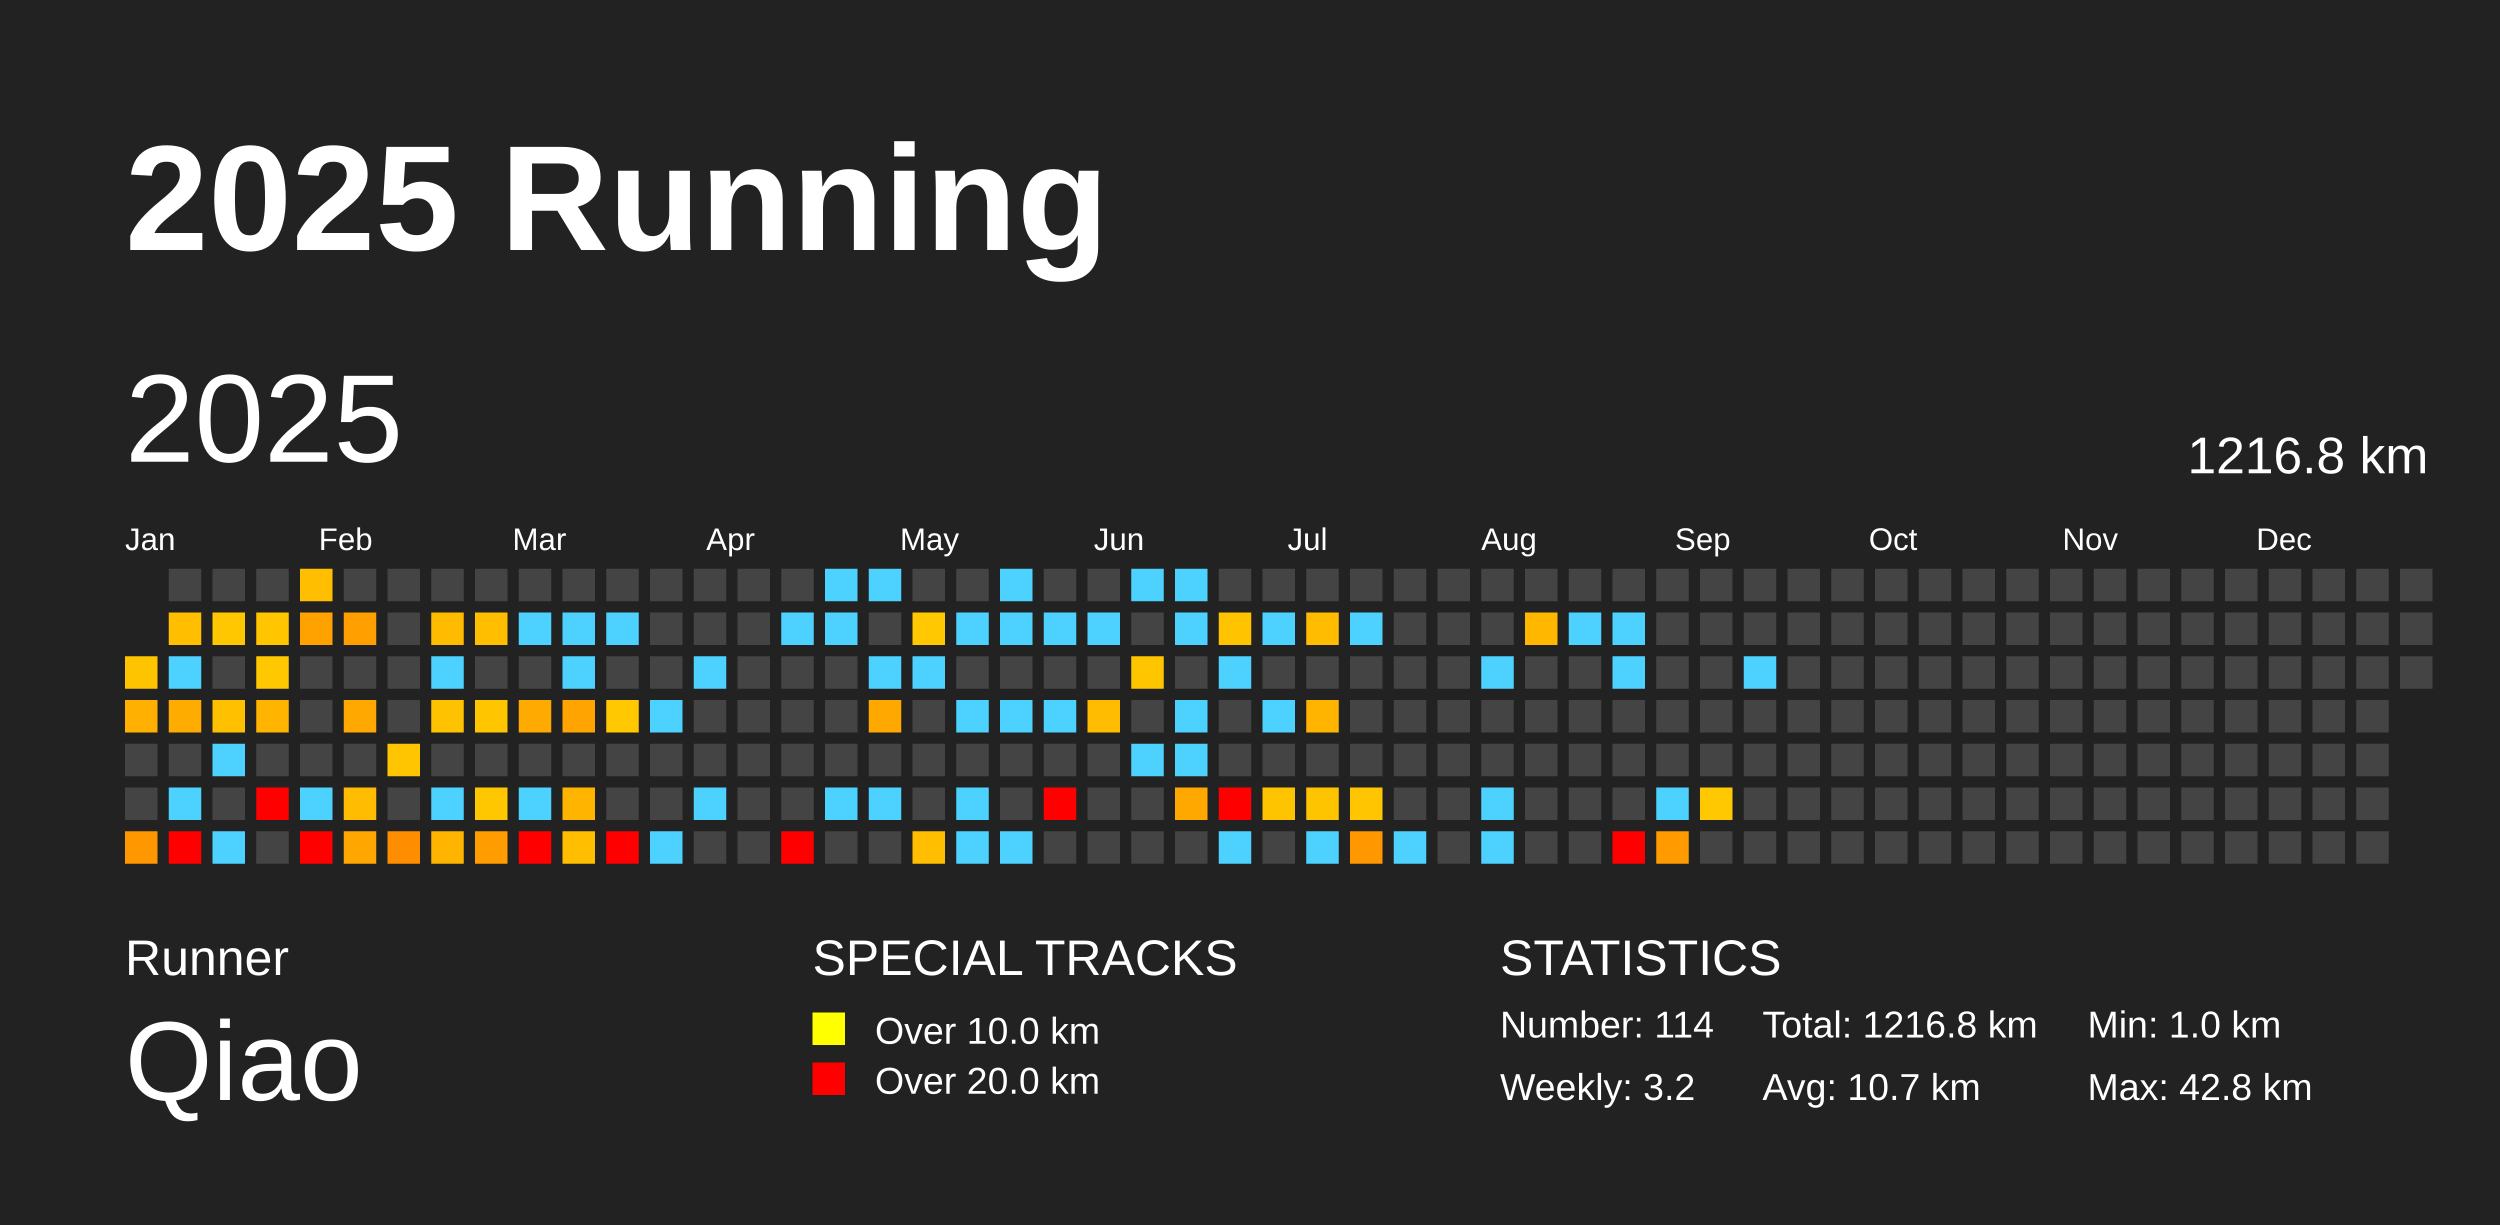
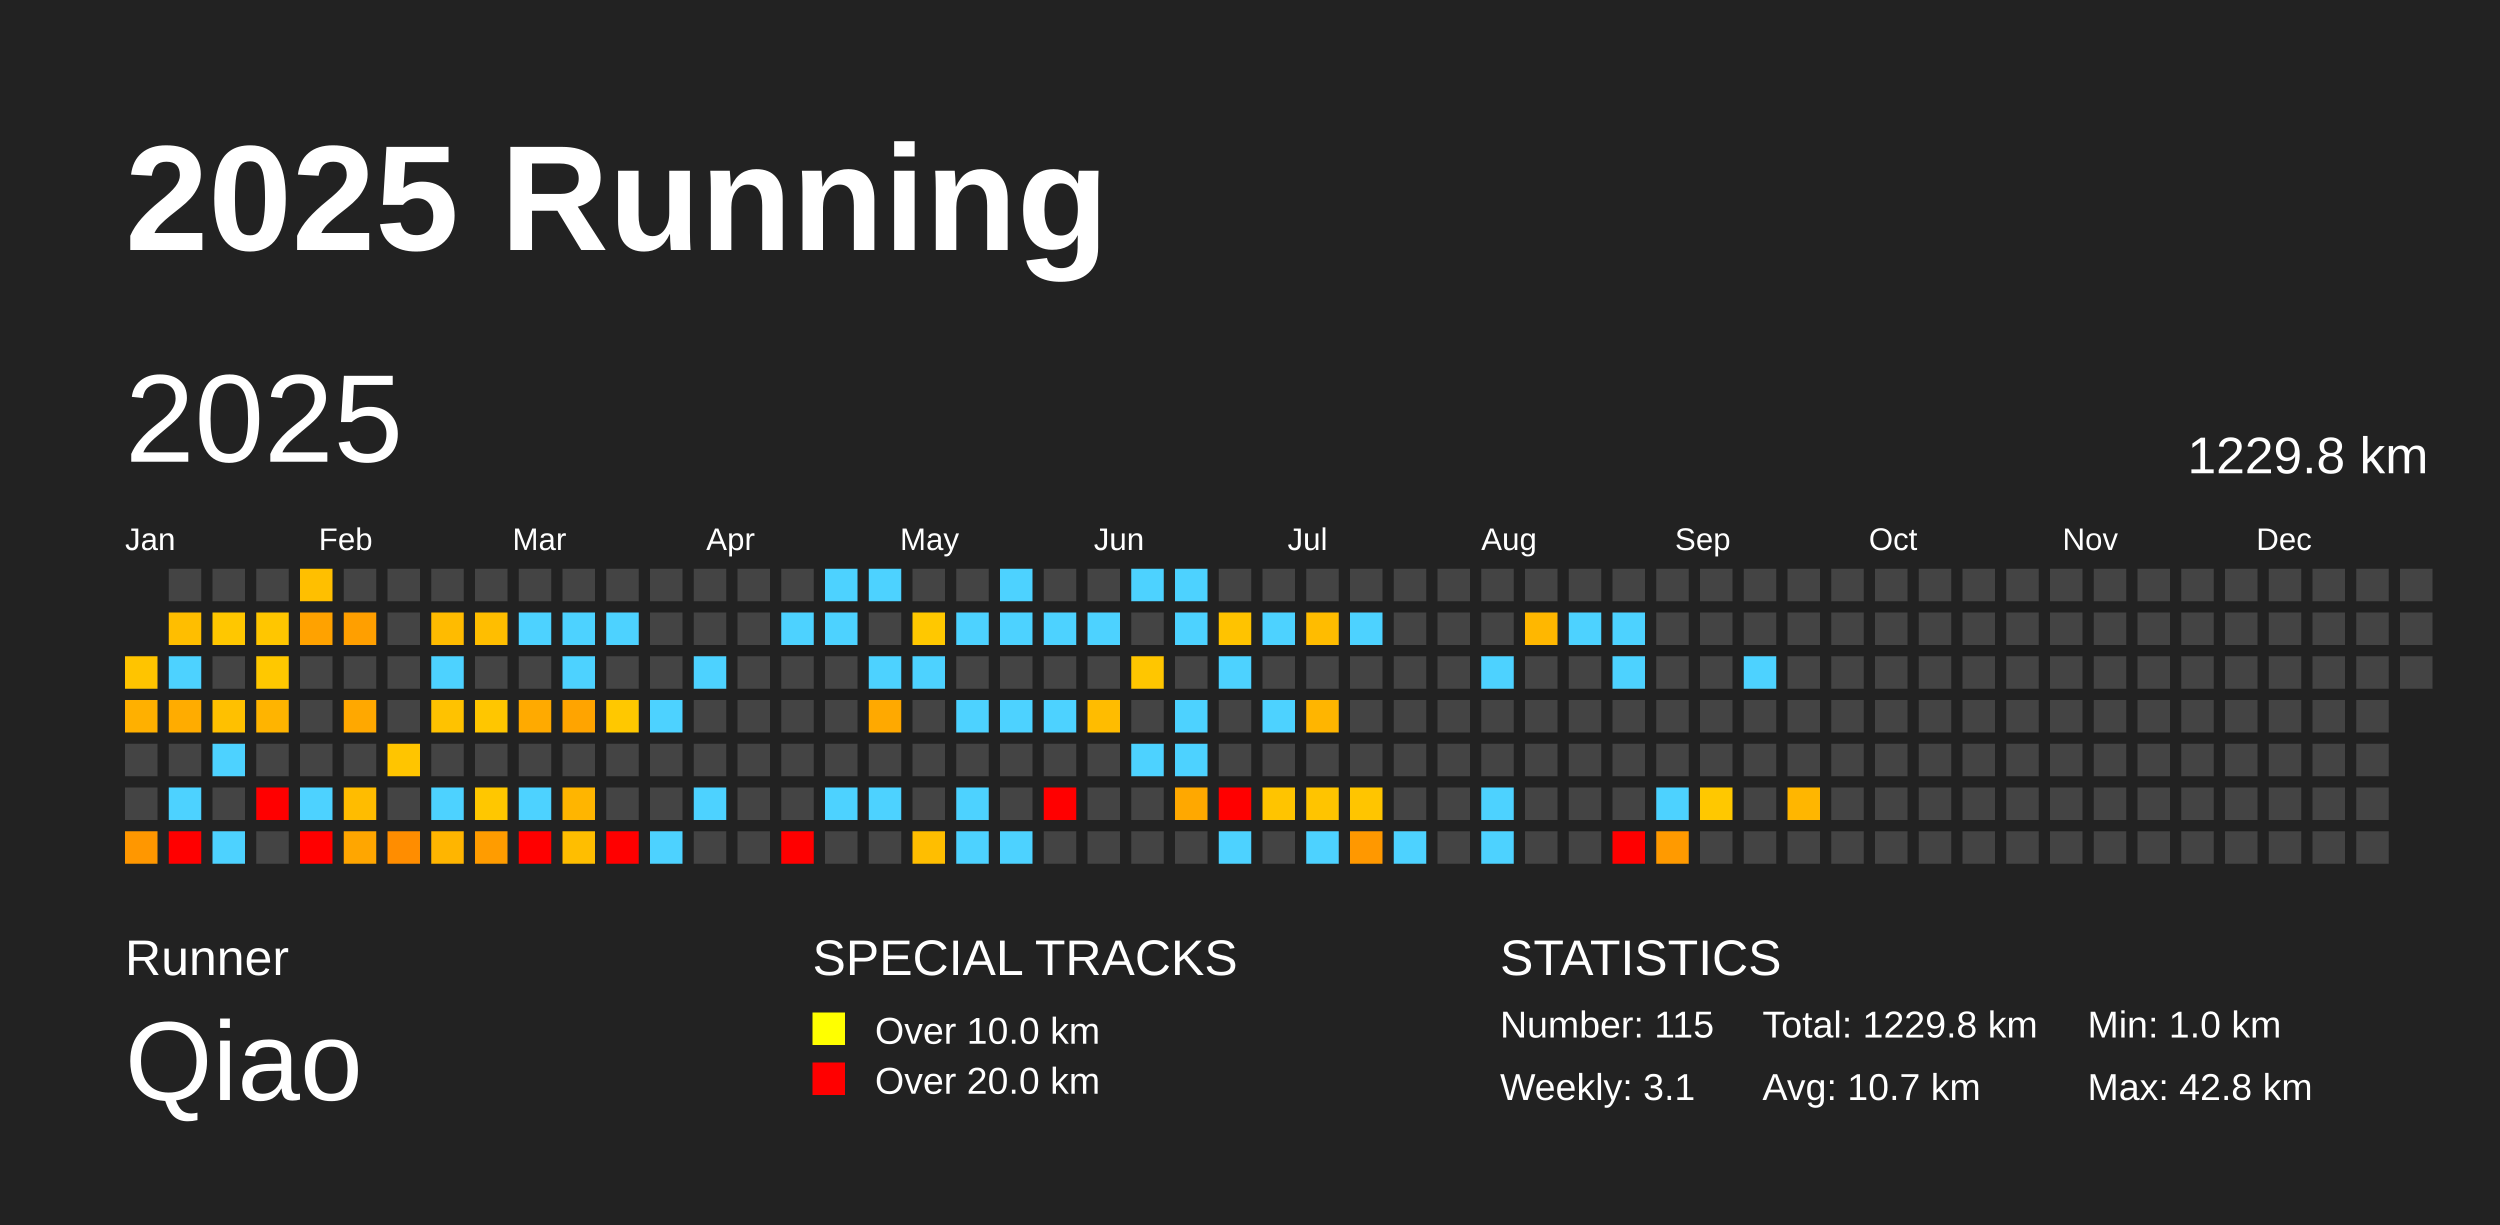
<svg xmlns="http://www.w3.org/2000/svg" baseProfile="full" height="98mm" version="1.1" viewBox="0,0,200,98" width="200mm">
  <defs />
  <rect fill="#222222" height="98" width="200" x="0" y="0" />
  <text fill="#FFFFFF" style="font-size:12px; font-family:Arial; font-weight:bold;" x="10" y="20">2025 Running</text>
  <text fill="#FFFFFF" style="font-size:4px; font-family:Arial" x="10" y="78">Runner</text>
  <text fill="#FFFFFF" style="font-size:9px; font-family:Arial" x="10" y="88">Qiao</text>
  <text fill="#FFFFFF" style="font-size:4px; font-family:Arial" x="65" y="78">SPECIAL TRACKS</text>
  <rect fill="yellow" height="2.6" width="2.6" x="65" y="81" />
  <text fill="#FFFFFF" style="font-size:3px; font-family:Arial" x="70" y="83.5">Over 10.0 km</text>
  <rect fill="red" height="2.6" width="2.6" x="65" y="85" />
  <text fill="#FFFFFF" style="font-size:3px; font-family:Arial" x="70" y="87.5">Over 20.0 km</text>
  <text fill="#FFFFFF" style="font-size:4px; font-family:Arial" x="120" y="78">STATISTICS</text>
-   <text fill="#FFFFFF" style="font-size:3px; font-family:Arial" x="120" y="83">Number: 114</text>
-   <text fill="#FFFFFF" style="font-size:3px; font-family:Arial" x="120" y="88">Weekly: 3.2</text>
-   <text fill="#FFFFFF" style="font-size:3px; font-family:Arial" x="141" y="83">Total: 1216.8 km</text>
+   <text fill="#FFFFFF" style="font-size:3px; font-family:Arial" x="120" y="83">Number: 115</text>
+   <text fill="#FFFFFF" style="font-size:3px; font-family:Arial" x="120" y="88">Weekly: 3.1</text>
+   <text fill="#FFFFFF" style="font-size:3px; font-family:Arial" x="141" y="83">Total: 1229.8 km</text>
  <text fill="#FFFFFF" style="font-size:3px; font-family:Arial" x="141" y="88">Avg: 10.7 km</text>
  <text fill="#FFFFFF" style="font-size:3px; font-family:Arial" x="167" y="83">Min: 1.0 km</text>
  <text fill="#FFFFFF" style="font-size:3px; font-family:Arial" x="167" y="88">Max: 42.8 km</text>
  <text dominant-baseline="hanging" fill="#FFFFFF" style="font-size:10.0px; font-family:Arial;" x="10" y="30">2025</text>
-   <text dominant-baseline="hanging" fill="#FFFFFF" style="font-size:4.125px; font-family:Arial;" x="175" y="35">1216.8 km</text>
+   <text dominant-baseline="hanging" fill="#FFFFFF" style="font-size:4.125px; font-family:Arial;" x="175" y="35">1229.8 km</text>
  <text fill="#FFFFFF" style="font-size:2.5px; font-family:Arial" x="10.0" y="44">Jan</text>
  <text fill="#FFFFFF" style="font-size:2.5px; font-family:Arial" x="25.5" y="44">Feb</text>
  <text fill="#FFFFFF" style="font-size:2.5px; font-family:Arial" x="41.0" y="44">Mar</text>
  <text fill="#FFFFFF" style="font-size:2.5px; font-family:Arial" x="56.5" y="44">Apr</text>
  <text fill="#FFFFFF" style="font-size:2.5px; font-family:Arial" x="72.0" y="44">May</text>
  <text fill="#FFFFFF" style="font-size:2.5px; font-family:Arial" x="87.5" y="44">Jun</text>
  <text fill="#FFFFFF" style="font-size:2.5px; font-family:Arial" x="103.0" y="44">Jul</text>
  <text fill="#FFFFFF" style="font-size:2.5px; font-family:Arial" x="118.5" y="44">Aug</text>
  <text fill="#FFFFFF" style="font-size:2.5px; font-family:Arial" x="134.0" y="44">Sep</text>
  <text fill="#FFFFFF" style="font-size:2.5px; font-family:Arial" x="149.5" y="44">Oct</text>
  <text fill="#FFFFFF" style="font-size:2.5px; font-family:Arial" x="165.0" y="44">Nov</text>
  <text fill="#FFFFFF" style="font-size:2.5px; font-family:Arial" x="180.5" y="44">Dec</text>
  <rect fill="#ffc400" height="2.6" width="2.6" x="10.0" y="52.5" />
  <rect fill="#ffb000" height="2.6" width="2.6" x="10.0" y="56.0" />
  <rect fill="#444444" height="2.6" width="2.6" x="10.0" y="59.5" />
  <rect fill="#444444" height="2.6" width="2.6" x="10.0" y="63.0" />
  <rect fill="#ff9700" height="2.6" width="2.6" x="10.0" y="66.5" />
  <rect fill="#444444" height="2.6" width="2.6" x="13.5" y="45.5" />
  <rect fill="#ffbe00" height="2.6" width="2.6" x="13.5" y="49.0" />
  <rect fill="#4dd2ff" height="2.6" width="2.6" x="13.5" y="52.5" />
  <rect fill="#ffac00" height="2.6" width="2.6" x="13.5" y="56.0" />
  <rect fill="#444444" height="2.6" width="2.6" x="13.5" y="59.5" />
  <rect fill="#4dd2ff" height="2.6" width="2.6" x="13.5" y="63.0" />
  <rect fill="red" height="2.6" width="2.6" x="13.5" y="66.5" />
  <rect fill="#444444" height="2.6" width="2.6" x="17.0" y="45.5" />
  <rect fill="#ffc700" height="2.6" width="2.6" x="17.0" y="49.0" />
  <rect fill="#444444" height="2.6" width="2.6" x="17.0" y="52.5" />
  <rect fill="#ffc000" height="2.6" width="2.6" x="17.0" y="56.0" />
  <rect fill="#4dd2ff" height="2.6" width="2.6" x="17.0" y="59.5" />
  <rect fill="#444444" height="2.6" width="2.6" x="17.0" y="63.0" />
  <rect fill="#4dd2ff" height="2.6" width="2.6" x="17.0" y="66.5" />
  <rect fill="#444444" height="2.6" width="2.6" x="20.5" y="45.5" />
  <rect fill="#ffc600" height="2.6" width="2.6" x="20.5" y="49.0" />
  <rect fill="#ffc800" height="2.6" width="2.6" x="20.5" y="52.5" />
  <rect fill="#ffb400" height="2.6" width="2.6" x="20.5" y="56.0" />
  <rect fill="#444444" height="2.6" width="2.6" x="20.5" y="59.5" />
  <rect fill="red" height="2.6" width="2.6" x="20.5" y="63.0" />
  <rect fill="#444444" height="2.6" width="2.6" x="20.5" y="66.5" />
  <rect fill="#ffbf00" height="2.6" width="2.6" x="24.0" y="45.5" />
  <rect fill="#ffa200" height="2.6" width="2.6" x="24.0" y="49.0" />
  <rect fill="#444444" height="2.6" width="2.6" x="24.0" y="52.5" />
  <rect fill="#444444" height="2.6" width="2.6" x="24.0" y="56.0" />
  <rect fill="#444444" height="2.6" width="2.6" x="24.0" y="59.5" />
  <rect fill="#4dd2ff" height="2.6" width="2.6" x="24.0" y="63.0" />
  <rect fill="red" height="2.6" width="2.6" x="24.0" y="66.5" />
  <rect fill="#444444" height="2.6" width="2.6" x="27.5" y="45.5" />
  <rect fill="#ff9f00" height="2.6" width="2.6" x="27.5" y="49.0" />
  <rect fill="#444444" height="2.6" width="2.6" x="27.5" y="52.5" />
  <rect fill="#ffa800" height="2.6" width="2.6" x="27.5" y="56.0" />
  <rect fill="#444444" height="2.6" width="2.6" x="27.5" y="59.5" />
  <rect fill="#ffbc00" height="2.6" width="2.6" x="27.5" y="63.0" />
  <rect fill="#ffa600" height="2.6" width="2.6" x="27.5" y="66.5" />
  <rect fill="#444444" height="2.6" width="2.6" x="31.0" y="45.5" />
  <rect fill="#444444" height="2.6" width="2.6" x="31.0" y="49.0" />
  <rect fill="#444444" height="2.6" width="2.6" x="31.0" y="52.5" />
  <rect fill="#444444" height="2.6" width="2.6" x="31.0" y="56.0" />
  <rect fill="#ffc500" height="2.6" width="2.6" x="31.0" y="59.5" />
  <rect fill="#444444" height="2.6" width="2.6" x="31.0" y="63.0" />
  <rect fill="#ff8d00" height="2.6" width="2.6" x="31.0" y="66.5" />
  <rect fill="#444444" height="2.6" width="2.6" x="34.5" y="45.5" />
  <rect fill="#ffbb00" height="2.6" width="2.6" x="34.5" y="49.0" />
  <rect fill="#4dd2ff" height="2.6" width="2.6" x="34.5" y="52.5" />
  <rect fill="#ffc200" height="2.6" width="2.6" x="34.5" y="56.0" />
  <rect fill="#444444" height="2.6" width="2.6" x="34.5" y="59.5" />
  <rect fill="#4dd2ff" height="2.6" width="2.6" x="34.5" y="63.0" />
  <rect fill="#ffb500" height="2.6" width="2.6" x="34.5" y="66.5" />
  <rect fill="#444444" height="2.6" width="2.6" x="38.0" y="45.5" />
  <rect fill="#ffbe00" height="2.6" width="2.6" x="38.0" y="49.0" />
  <rect fill="#444444" height="2.6" width="2.6" x="38.0" y="52.5" />
  <rect fill="#ffc600" height="2.6" width="2.6" x="38.0" y="56.0" />
  <rect fill="#444444" height="2.6" width="2.6" x="38.0" y="59.5" />
  <rect fill="#ffc700" height="2.6" width="2.6" x="38.0" y="63.0" />
  <rect fill="#ff9c00" height="2.6" width="2.6" x="38.0" y="66.5" />
  <rect fill="#444444" height="2.6" width="2.6" x="41.5" y="45.5" />
  <rect fill="#4dd2ff" height="2.6" width="2.6" x="41.5" y="49.0" />
  <rect fill="#444444" height="2.6" width="2.6" x="41.5" y="52.5" />
  <rect fill="#ffaa00" height="2.6" width="2.6" x="41.5" y="56.0" />
  <rect fill="#444444" height="2.6" width="2.6" x="41.5" y="59.5" />
  <rect fill="#4dd2ff" height="2.6" width="2.6" x="41.5" y="63.0" />
  <rect fill="red" height="2.6" width="2.6" x="41.5" y="66.5" />
  <rect fill="#444444" height="2.6" width="2.6" x="45.0" y="45.5" />
  <rect fill="#4dd2ff" height="2.6" width="2.6" x="45.0" y="49.0" />
  <rect fill="#4dd2ff" height="2.6" width="2.6" x="45.0" y="52.5" />
  <rect fill="#ffa400" height="2.6" width="2.6" x="45.0" y="56.0" />
  <rect fill="#444444" height="2.6" width="2.6" x="45.0" y="59.5" />
  <rect fill="#ffb500" height="2.6" width="2.6" x="45.0" y="63.0" />
  <rect fill="#ffbe00" height="2.6" width="2.6" x="45.0" y="66.5" />
  <rect fill="#444444" height="2.6" width="2.6" x="48.5" y="45.5" />
  <rect fill="#4dd2ff" height="2.6" width="2.6" x="48.5" y="49.0" />
  <rect fill="#444444" height="2.6" width="2.6" x="48.5" y="52.5" />
  <rect fill="#ffc800" height="2.6" width="2.6" x="48.5" y="56.0" />
  <rect fill="#444444" height="2.6" width="2.6" x="48.5" y="59.5" />
  <rect fill="#444444" height="2.6" width="2.6" x="48.5" y="63.0" />
  <rect fill="red" height="2.6" width="2.6" x="48.5" y="66.5" />
  <rect fill="#444444" height="2.6" width="2.6" x="52.0" y="45.5" />
  <rect fill="#444444" height="2.6" width="2.6" x="52.0" y="49.0" />
  <rect fill="#444444" height="2.6" width="2.6" x="52.0" y="52.5" />
  <rect fill="#4dd2ff" height="2.6" width="2.6" x="52.0" y="56.0" />
  <rect fill="#444444" height="2.6" width="2.6" x="52.0" y="59.5" />
  <rect fill="#444444" height="2.6" width="2.6" x="52.0" y="63.0" />
  <rect fill="#4dd2ff" height="2.6" width="2.6" x="52.0" y="66.5" />
  <rect fill="#444444" height="2.6" width="2.6" x="55.5" y="45.5" />
  <rect fill="#444444" height="2.6" width="2.6" x="55.5" y="49.0" />
  <rect fill="#4dd2ff" height="2.6" width="2.6" x="55.5" y="52.5" />
  <rect fill="#444444" height="2.6" width="2.6" x="55.5" y="56.0" />
  <rect fill="#444444" height="2.6" width="2.6" x="55.5" y="59.5" />
  <rect fill="#4dd2ff" height="2.6" width="2.6" x="55.5" y="63.0" />
  <rect fill="#444444" height="2.6" width="2.6" x="55.5" y="66.5" />
  <rect fill="#444444" height="2.6" width="2.6" x="59.0" y="45.5" />
  <rect fill="#444444" height="2.6" width="2.6" x="59.0" y="49.0" />
  <rect fill="#444444" height="2.6" width="2.6" x="59.0" y="52.5" />
  <rect fill="#444444" height="2.6" width="2.6" x="59.0" y="56.0" />
  <rect fill="#444444" height="2.6" width="2.6" x="59.0" y="59.5" />
  <rect fill="#444444" height="2.6" width="2.6" x="59.0" y="63.0" />
  <rect fill="#444444" height="2.6" width="2.6" x="59.0" y="66.5" />
  <rect fill="#444444" height="2.6" width="2.6" x="62.5" y="45.5" />
  <rect fill="#4dd2ff" height="2.6" width="2.6" x="62.5" y="49.0" />
  <rect fill="#444444" height="2.6" width="2.6" x="62.5" y="52.5" />
  <rect fill="#444444" height="2.6" width="2.6" x="62.5" y="56.0" />
  <rect fill="#444444" height="2.6" width="2.6" x="62.5" y="59.5" />
  <rect fill="#444444" height="2.6" width="2.6" x="62.5" y="63.0" />
  <rect fill="red" height="2.6" width="2.6" x="62.5" y="66.5" />
  <rect fill="#4dd2ff" height="2.6" width="2.6" x="66.0" y="45.5" />
  <rect fill="#4dd2ff" height="2.6" width="2.6" x="66.0" y="49.0" />
  <rect fill="#444444" height="2.6" width="2.6" x="66.0" y="52.5" />
  <rect fill="#444444" height="2.6" width="2.6" x="66.0" y="56.0" />
  <rect fill="#444444" height="2.6" width="2.6" x="66.0" y="59.5" />
  <rect fill="#4dd2ff" height="2.6" width="2.6" x="66.0" y="63.0" />
  <rect fill="#444444" height="2.6" width="2.6" x="66.0" y="66.5" />
  <rect fill="#4dd2ff" height="2.6" width="2.6" x="69.5" y="45.5" />
  <rect fill="#444444" height="2.6" width="2.6" x="69.5" y="49.0" />
  <rect fill="#4dd2ff" height="2.6" width="2.6" x="69.5" y="52.5" />
  <rect fill="#ffa900" height="2.6" width="2.6" x="69.5" y="56.0" />
  <rect fill="#444444" height="2.6" width="2.6" x="69.5" y="59.5" />
  <rect fill="#4dd2ff" height="2.6" width="2.6" x="69.5" y="63.0" />
  <rect fill="#444444" height="2.6" width="2.6" x="69.5" y="66.5" />
  <rect fill="#444444" height="2.6" width="2.6" x="73.0" y="45.5" />
  <rect fill="#ffc800" height="2.6" width="2.6" x="73.0" y="49.0" />
  <rect fill="#4dd2ff" height="2.6" width="2.6" x="73.0" y="52.5" />
  <rect fill="#444444" height="2.6" width="2.6" x="73.0" y="56.0" />
  <rect fill="#444444" height="2.6" width="2.6" x="73.0" y="59.5" />
  <rect fill="#444444" height="2.6" width="2.6" x="73.0" y="63.0" />
  <rect fill="#ffbe00" height="2.6" width="2.6" x="73.0" y="66.5" />
  <rect fill="#444444" height="2.6" width="2.6" x="76.5" y="45.5" />
  <rect fill="#4dd2ff" height="2.6" width="2.6" x="76.5" y="49.0" />
  <rect fill="#444444" height="2.6" width="2.6" x="76.5" y="52.5" />
  <rect fill="#4dd2ff" height="2.6" width="2.6" x="76.5" y="56.0" />
  <rect fill="#444444" height="2.6" width="2.6" x="76.5" y="59.5" />
  <rect fill="#4dd2ff" height="2.6" width="2.6" x="76.5" y="63.0" />
  <rect fill="#4dd2ff" height="2.6" width="2.6" x="76.5" y="66.5" />
  <rect fill="#4dd2ff" height="2.6" width="2.6" x="80.0" y="45.5" />
  <rect fill="#4dd2ff" height="2.6" width="2.6" x="80.0" y="49.0" />
  <rect fill="#444444" height="2.6" width="2.6" x="80.0" y="52.5" />
  <rect fill="#4dd2ff" height="2.6" width="2.6" x="80.0" y="56.0" />
  <rect fill="#444444" height="2.6" width="2.6" x="80.0" y="59.5" />
  <rect fill="#444444" height="2.6" width="2.6" x="80.0" y="63.0" />
  <rect fill="#4dd2ff" height="2.6" width="2.6" x="80.0" y="66.5" />
  <rect fill="#444444" height="2.6" width="2.6" x="83.5" y="45.5" />
  <rect fill="#4dd2ff" height="2.6" width="2.6" x="83.5" y="49.0" />
  <rect fill="#444444" height="2.6" width="2.6" x="83.5" y="52.5" />
  <rect fill="#4dd2ff" height="2.6" width="2.6" x="83.5" y="56.0" />
  <rect fill="#444444" height="2.6" width="2.6" x="83.5" y="59.5" />
  <rect fill="red" height="2.6" width="2.6" x="83.5" y="63.0" />
  <rect fill="#444444" height="2.6" width="2.6" x="83.5" y="66.5" />
  <rect fill="#444444" height="2.6" width="2.6" x="87.0" y="45.5" />
  <rect fill="#4dd2ff" height="2.6" width="2.6" x="87.0" y="49.0" />
  <rect fill="#444444" height="2.6" width="2.6" x="87.0" y="52.5" />
  <rect fill="#ffbc00" height="2.6" width="2.6" x="87.0" y="56.0" />
  <rect fill="#444444" height="2.6" width="2.6" x="87.0" y="59.5" />
  <rect fill="#444444" height="2.6" width="2.6" x="87.0" y="63.0" />
  <rect fill="#444444" height="2.6" width="2.6" x="87.0" y="66.5" />
  <rect fill="#4dd2ff" height="2.6" width="2.6" x="90.5" y="45.5" />
  <rect fill="#444444" height="2.6" width="2.6" x="90.5" y="49.0" />
  <rect fill="#ffc600" height="2.6" width="2.6" x="90.5" y="52.5" />
  <rect fill="#444444" height="2.6" width="2.6" x="90.5" y="56.0" />
  <rect fill="#4dd2ff" height="2.6" width="2.6" x="90.5" y="59.5" />
  <rect fill="#444444" height="2.6" width="2.6" x="90.5" y="63.0" />
  <rect fill="#444444" height="2.6" width="2.6" x="90.5" y="66.5" />
  <rect fill="#4dd2ff" height="2.6" width="2.6" x="94.0" y="45.5" />
  <rect fill="#4dd2ff" height="2.6" width="2.6" x="94.0" y="49.0" />
  <rect fill="#444444" height="2.6" width="2.6" x="94.0" y="52.5" />
  <rect fill="#4dd2ff" height="2.6" width="2.6" x="94.0" y="56.0" />
  <rect fill="#4dd2ff" height="2.6" width="2.6" x="94.0" y="59.5" />
  <rect fill="#ffa800" height="2.6" width="2.6" x="94.0" y="63.0" />
  <rect fill="#444444" height="2.6" width="2.6" x="94.0" y="66.5" />
  <rect fill="#444444" height="2.6" width="2.6" x="97.5" y="45.5" />
  <rect fill="#ffc300" height="2.6" width="2.6" x="97.5" y="49.0" />
  <rect fill="#4dd2ff" height="2.6" width="2.6" x="97.5" y="52.5" />
  <rect fill="#444444" height="2.6" width="2.6" x="97.5" y="56.0" />
  <rect fill="#444444" height="2.6" width="2.6" x="97.5" y="59.5" />
  <rect fill="red" height="2.6" width="2.6" x="97.5" y="63.0" />
  <rect fill="#4dd2ff" height="2.6" width="2.6" x="97.5" y="66.5" />
  <rect fill="#444444" height="2.6" width="2.6" x="101.0" y="45.5" />
  <rect fill="#4dd2ff" height="2.6" width="2.6" x="101.0" y="49.0" />
  <rect fill="#444444" height="2.6" width="2.6" x="101.0" y="52.5" />
  <rect fill="#4dd2ff" height="2.6" width="2.6" x="101.0" y="56.0" />
  <rect fill="#444444" height="2.6" width="2.6" x="101.0" y="59.5" />
  <rect fill="#ffc400" height="2.6" width="2.6" x="101.0" y="63.0" />
  <rect fill="#444444" height="2.6" width="2.6" x="101.0" y="66.5" />
  <rect fill="#444444" height="2.6" width="2.6" x="104.5" y="45.5" />
  <rect fill="#ffbc00" height="2.6" width="2.6" x="104.5" y="49.0" />
  <rect fill="#444444" height="2.6" width="2.6" x="104.5" y="52.5" />
  <rect fill="#ffb500" height="2.6" width="2.6" x="104.5" y="56.0" />
  <rect fill="#444444" height="2.6" width="2.6" x="104.5" y="59.5" />
  <rect fill="#ffc400" height="2.6" width="2.6" x="104.5" y="63.0" />
  <rect fill="#4dd2ff" height="2.6" width="2.6" x="104.5" y="66.5" />
  <rect fill="#444444" height="2.6" width="2.6" x="108.0" y="45.5" />
  <rect fill="#4dd2ff" height="2.6" width="2.6" x="108.0" y="49.0" />
  <rect fill="#444444" height="2.6" width="2.6" x="108.0" y="52.5" />
  <rect fill="#444444" height="2.6" width="2.6" x="108.0" y="56.0" />
  <rect fill="#444444" height="2.6" width="2.6" x="108.0" y="59.5" />
  <rect fill="#ffc500" height="2.6" width="2.6" x="108.0" y="63.0" />
  <rect fill="#ff9800" height="2.6" width="2.6" x="108.0" y="66.5" />
  <rect fill="#444444" height="2.6" width="2.6" x="111.5" y="45.5" />
  <rect fill="#444444" height="2.6" width="2.6" x="111.5" y="49.0" />
  <rect fill="#444444" height="2.6" width="2.6" x="111.5" y="52.5" />
  <rect fill="#444444" height="2.6" width="2.6" x="111.5" y="56.0" />
  <rect fill="#444444" height="2.6" width="2.6" x="111.5" y="59.5" />
  <rect fill="#444444" height="2.6" width="2.6" x="111.5" y="63.0" />
  <rect fill="#4dd2ff" height="2.6" width="2.6" x="111.5" y="66.5" />
  <rect fill="#444444" height="2.6" width="2.6" x="115.0" y="45.5" />
  <rect fill="#444444" height="2.6" width="2.6" x="115.0" y="49.0" />
  <rect fill="#444444" height="2.6" width="2.6" x="115.0" y="52.5" />
  <rect fill="#444444" height="2.6" width="2.6" x="115.0" y="56.0" />
  <rect fill="#444444" height="2.6" width="2.6" x="115.0" y="59.5" />
  <rect fill="#444444" height="2.6" width="2.6" x="115.0" y="63.0" />
  <rect fill="#444444" height="2.6" width="2.6" x="115.0" y="66.5" />
  <rect fill="#444444" height="2.6" width="2.6" x="118.5" y="45.5" />
  <rect fill="#444444" height="2.6" width="2.6" x="118.5" y="49.0" />
  <rect fill="#4dd2ff" height="2.6" width="2.6" x="118.5" y="52.5" />
  <rect fill="#444444" height="2.6" width="2.6" x="118.5" y="56.0" />
  <rect fill="#444444" height="2.6" width="2.6" x="118.5" y="59.5" />
  <rect fill="#4dd2ff" height="2.6" width="2.6" x="118.5" y="63.0" />
  <rect fill="#4dd2ff" height="2.6" width="2.6" x="118.5" y="66.5" />
  <rect fill="#444444" height="2.6" width="2.6" x="122.0" y="45.5" />
  <rect fill="#ffb700" height="2.6" width="2.6" x="122.0" y="49.0" />
  <rect fill="#444444" height="2.6" width="2.6" x="122.0" y="52.5" />
  <rect fill="#444444" height="2.6" width="2.6" x="122.0" y="56.0" />
  <rect fill="#444444" height="2.6" width="2.6" x="122.0" y="59.5" />
  <rect fill="#444444" height="2.6" width="2.6" x="122.0" y="63.0" />
  <rect fill="#444444" height="2.6" width="2.6" x="122.0" y="66.5" />
  <rect fill="#444444" height="2.6" width="2.6" x="125.5" y="45.5" />
  <rect fill="#4dd2ff" height="2.6" width="2.6" x="125.5" y="49.0" />
  <rect fill="#444444" height="2.6" width="2.6" x="125.5" y="52.5" />
  <rect fill="#444444" height="2.6" width="2.6" x="125.5" y="56.0" />
  <rect fill="#444444" height="2.6" width="2.6" x="125.5" y="59.5" />
  <rect fill="#444444" height="2.6" width="2.6" x="125.5" y="63.0" />
  <rect fill="#444444" height="2.6" width="2.6" x="125.5" y="66.5" />
  <rect fill="#444444" height="2.6" width="2.6" x="129.0" y="45.5" />
  <rect fill="#4dd2ff" height="2.6" width="2.6" x="129.0" y="49.0" />
  <rect fill="#4dd2ff" height="2.6" width="2.6" x="129.0" y="52.5" />
  <rect fill="#444444" height="2.6" width="2.6" x="129.0" y="56.0" />
  <rect fill="#444444" height="2.6" width="2.6" x="129.0" y="59.5" />
  <rect fill="#444444" height="2.6" width="2.6" x="129.0" y="63.0" />
  <rect fill="red" height="2.6" width="2.6" x="129.0" y="66.5" />
  <rect fill="#444444" height="2.6" width="2.6" x="132.5" y="45.5" />
  <rect fill="#444444" height="2.6" width="2.6" x="132.5" y="49.0" />
  <rect fill="#444444" height="2.6" width="2.6" x="132.5" y="52.5" />
  <rect fill="#444444" height="2.6" width="2.6" x="132.5" y="56.0" />
  <rect fill="#444444" height="2.6" width="2.6" x="132.5" y="59.5" />
  <rect fill="#4dd2ff" height="2.6" width="2.6" x="132.5" y="63.0" />
  <rect fill="#ff9a00" height="2.6" width="2.6" x="132.5" y="66.5" />
  <rect fill="#444444" height="2.6" width="2.6" x="136.0" y="45.5" />
  <rect fill="#444444" height="2.6" width="2.6" x="136.0" y="49.0" />
  <rect fill="#444444" height="2.6" width="2.6" x="136.0" y="52.5" />
  <rect fill="#444444" height="2.6" width="2.6" x="136.0" y="56.0" />
  <rect fill="#444444" height="2.6" width="2.6" x="136.0" y="59.5" />
  <rect fill="#ffc800" height="2.6" width="2.6" x="136.0" y="63.0" />
  <rect fill="#444444" height="2.6" width="2.6" x="136.0" y="66.5" />
  <rect fill="#444444" height="2.6" width="2.6" x="139.5" y="45.5" />
  <rect fill="#444444" height="2.6" width="2.6" x="139.5" y="49.0" />
  <rect fill="#4dd2ff" height="2.6" width="2.6" x="139.5" y="52.5" />
  <rect fill="#444444" height="2.6" width="2.6" x="139.5" y="56.0" />
  <rect fill="#444444" height="2.6" width="2.6" x="139.5" y="59.5" />
  <rect fill="#444444" height="2.6" width="2.6" x="139.5" y="63.0" />
  <rect fill="#444444" height="2.6" width="2.6" x="139.5" y="66.5" />
  <rect fill="#444444" height="2.6" width="2.6" x="143.0" y="45.5" />
  <rect fill="#444444" height="2.6" width="2.6" x="143.0" y="49.0" />
  <rect fill="#444444" height="2.6" width="2.6" x="143.0" y="52.5" />
  <rect fill="#444444" height="2.6" width="2.6" x="143.0" y="56.0" />
  <rect fill="#444444" height="2.6" width="2.6" x="143.0" y="59.5" />
-   <rect fill="#444444" height="2.6" width="2.6" x="143.0" y="63.0" />
+   <rect fill="#ffb600" height="2.6" width="2.6" x="143.0" y="63.0" />
  <rect fill="#444444" height="2.6" width="2.6" x="143.0" y="66.5" />
  <rect fill="#444444" height="2.6" width="2.6" x="146.5" y="45.5" />
  <rect fill="#444444" height="2.6" width="2.6" x="146.5" y="49.0" />
  <rect fill="#444444" height="2.6" width="2.6" x="146.5" y="52.5" />
  <rect fill="#444444" height="2.6" width="2.6" x="146.5" y="56.0" />
  <rect fill="#444444" height="2.6" width="2.6" x="146.5" y="59.5" />
  <rect fill="#444444" height="2.6" width="2.6" x="146.5" y="63.0" />
  <rect fill="#444444" height="2.6" width="2.6" x="146.5" y="66.5" />
  <rect fill="#444444" height="2.6" width="2.6" x="150.0" y="45.5" />
  <rect fill="#444444" height="2.6" width="2.6" x="150.0" y="49.0" />
  <rect fill="#444444" height="2.6" width="2.6" x="150.0" y="52.5" />
  <rect fill="#444444" height="2.6" width="2.6" x="150.0" y="56.0" />
  <rect fill="#444444" height="2.6" width="2.6" x="150.0" y="59.5" />
  <rect fill="#444444" height="2.6" width="2.6" x="150.0" y="63.0" />
  <rect fill="#444444" height="2.6" width="2.6" x="150.0" y="66.5" />
  <rect fill="#444444" height="2.6" width="2.6" x="153.5" y="45.5" />
  <rect fill="#444444" height="2.6" width="2.6" x="153.5" y="49.0" />
  <rect fill="#444444" height="2.6" width="2.6" x="153.5" y="52.5" />
  <rect fill="#444444" height="2.6" width="2.6" x="153.5" y="56.0" />
  <rect fill="#444444" height="2.6" width="2.6" x="153.5" y="59.5" />
  <rect fill="#444444" height="2.6" width="2.6" x="153.5" y="63.0" />
  <rect fill="#444444" height="2.6" width="2.6" x="153.5" y="66.5" />
  <rect fill="#444444" height="2.6" width="2.6" x="157.0" y="45.5" />
  <rect fill="#444444" height="2.6" width="2.6" x="157.0" y="49.0" />
  <rect fill="#444444" height="2.6" width="2.6" x="157.0" y="52.5" />
  <rect fill="#444444" height="2.6" width="2.6" x="157.0" y="56.0" />
  <rect fill="#444444" height="2.6" width="2.6" x="157.0" y="59.5" />
  <rect fill="#444444" height="2.6" width="2.6" x="157.0" y="63.0" />
  <rect fill="#444444" height="2.6" width="2.6" x="157.0" y="66.5" />
  <rect fill="#444444" height="2.6" width="2.6" x="160.5" y="45.5" />
  <rect fill="#444444" height="2.6" width="2.6" x="160.5" y="49.0" />
  <rect fill="#444444" height="2.6" width="2.6" x="160.5" y="52.5" />
  <rect fill="#444444" height="2.6" width="2.6" x="160.5" y="56.0" />
  <rect fill="#444444" height="2.6" width="2.6" x="160.5" y="59.5" />
  <rect fill="#444444" height="2.6" width="2.6" x="160.5" y="63.0" />
  <rect fill="#444444" height="2.6" width="2.6" x="160.5" y="66.5" />
  <rect fill="#444444" height="2.6" width="2.6" x="164.0" y="45.5" />
  <rect fill="#444444" height="2.6" width="2.6" x="164.0" y="49.0" />
  <rect fill="#444444" height="2.6" width="2.6" x="164.0" y="52.5" />
  <rect fill="#444444" height="2.6" width="2.6" x="164.0" y="56.0" />
  <rect fill="#444444" height="2.6" width="2.6" x="164.0" y="59.5" />
  <rect fill="#444444" height="2.6" width="2.6" x="164.0" y="63.0" />
  <rect fill="#444444" height="2.6" width="2.6" x="164.0" y="66.5" />
  <rect fill="#444444" height="2.6" width="2.6" x="167.5" y="45.5" />
  <rect fill="#444444" height="2.6" width="2.6" x="167.5" y="49.0" />
  <rect fill="#444444" height="2.6" width="2.6" x="167.5" y="52.5" />
  <rect fill="#444444" height="2.6" width="2.6" x="167.5" y="56.0" />
  <rect fill="#444444" height="2.6" width="2.6" x="167.5" y="59.5" />
  <rect fill="#444444" height="2.6" width="2.6" x="167.5" y="63.0" />
  <rect fill="#444444" height="2.6" width="2.6" x="167.5" y="66.5" />
  <rect fill="#444444" height="2.6" width="2.6" x="171.0" y="45.5" />
  <rect fill="#444444" height="2.6" width="2.6" x="171.0" y="49.0" />
  <rect fill="#444444" height="2.6" width="2.6" x="171.0" y="52.5" />
  <rect fill="#444444" height="2.6" width="2.6" x="171.0" y="56.0" />
  <rect fill="#444444" height="2.6" width="2.6" x="171.0" y="59.5" />
  <rect fill="#444444" height="2.6" width="2.6" x="171.0" y="63.0" />
  <rect fill="#444444" height="2.6" width="2.6" x="171.0" y="66.5" />
  <rect fill="#444444" height="2.6" width="2.6" x="174.5" y="45.5" />
  <rect fill="#444444" height="2.6" width="2.6" x="174.5" y="49.0" />
  <rect fill="#444444" height="2.6" width="2.6" x="174.5" y="52.5" />
  <rect fill="#444444" height="2.6" width="2.6" x="174.5" y="56.0" />
  <rect fill="#444444" height="2.6" width="2.6" x="174.5" y="59.5" />
  <rect fill="#444444" height="2.6" width="2.6" x="174.5" y="63.0" />
  <rect fill="#444444" height="2.6" width="2.6" x="174.5" y="66.5" />
  <rect fill="#444444" height="2.6" width="2.6" x="178.0" y="45.5" />
  <rect fill="#444444" height="2.6" width="2.6" x="178.0" y="49.0" />
  <rect fill="#444444" height="2.6" width="2.6" x="178.0" y="52.5" />
  <rect fill="#444444" height="2.6" width="2.6" x="178.0" y="56.0" />
  <rect fill="#444444" height="2.6" width="2.6" x="178.0" y="59.5" />
  <rect fill="#444444" height="2.6" width="2.6" x="178.0" y="63.0" />
  <rect fill="#444444" height="2.6" width="2.6" x="178.0" y="66.5" />
  <rect fill="#444444" height="2.6" width="2.6" x="181.5" y="45.5" />
  <rect fill="#444444" height="2.6" width="2.6" x="181.5" y="49.0" />
  <rect fill="#444444" height="2.6" width="2.6" x="181.5" y="52.5" />
  <rect fill="#444444" height="2.6" width="2.6" x="181.5" y="56.0" />
  <rect fill="#444444" height="2.6" width="2.6" x="181.5" y="59.5" />
  <rect fill="#444444" height="2.6" width="2.6" x="181.5" y="63.0" />
  <rect fill="#444444" height="2.6" width="2.6" x="181.5" y="66.5" />
  <rect fill="#444444" height="2.6" width="2.6" x="185.0" y="45.5" />
  <rect fill="#444444" height="2.6" width="2.6" x="185.0" y="49.0" />
  <rect fill="#444444" height="2.6" width="2.6" x="185.0" y="52.5" />
  <rect fill="#444444" height="2.6" width="2.6" x="185.0" y="56.0" />
  <rect fill="#444444" height="2.6" width="2.6" x="185.0" y="59.5" />
  <rect fill="#444444" height="2.6" width="2.6" x="185.0" y="63.0" />
  <rect fill="#444444" height="2.6" width="2.6" x="185.0" y="66.5" />
  <rect fill="#444444" height="2.6" width="2.6" x="188.5" y="45.5" />
  <rect fill="#444444" height="2.6" width="2.6" x="188.5" y="49.0" />
  <rect fill="#444444" height="2.6" width="2.6" x="188.5" y="52.5" />
  <rect fill="#444444" height="2.6" width="2.6" x="188.5" y="56.0" />
  <rect fill="#444444" height="2.6" width="2.6" x="188.5" y="59.5" />
  <rect fill="#444444" height="2.6" width="2.6" x="188.5" y="63.0" />
  <rect fill="#444444" height="2.6" width="2.6" x="188.5" y="66.5" />
  <rect fill="#444444" height="2.6" width="2.6" x="192.0" y="45.5" />
  <rect fill="#444444" height="2.6" width="2.6" x="192.0" y="49.0" />
  <rect fill="#444444" height="2.6" width="2.6" x="192.0" y="52.5" />
</svg>
